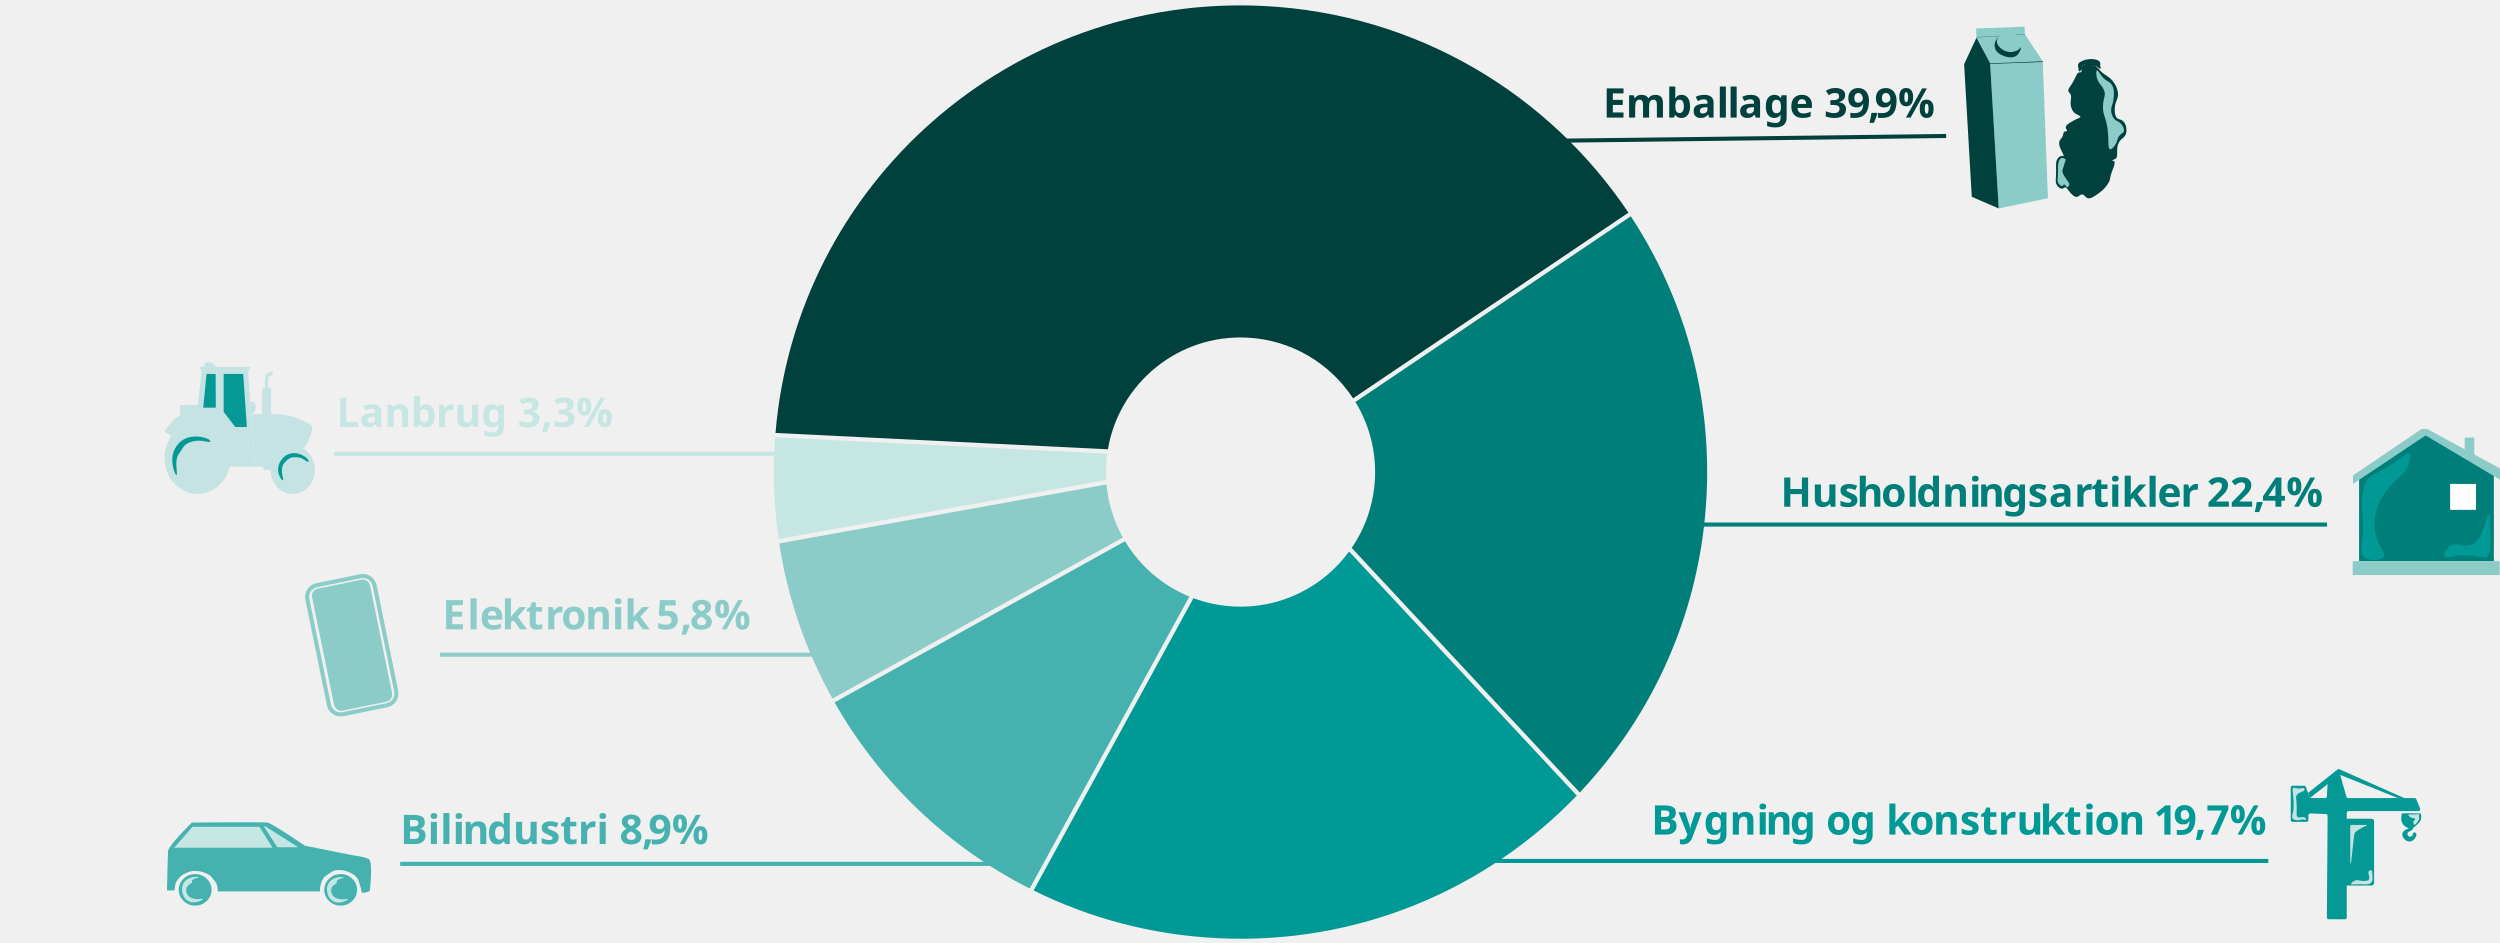
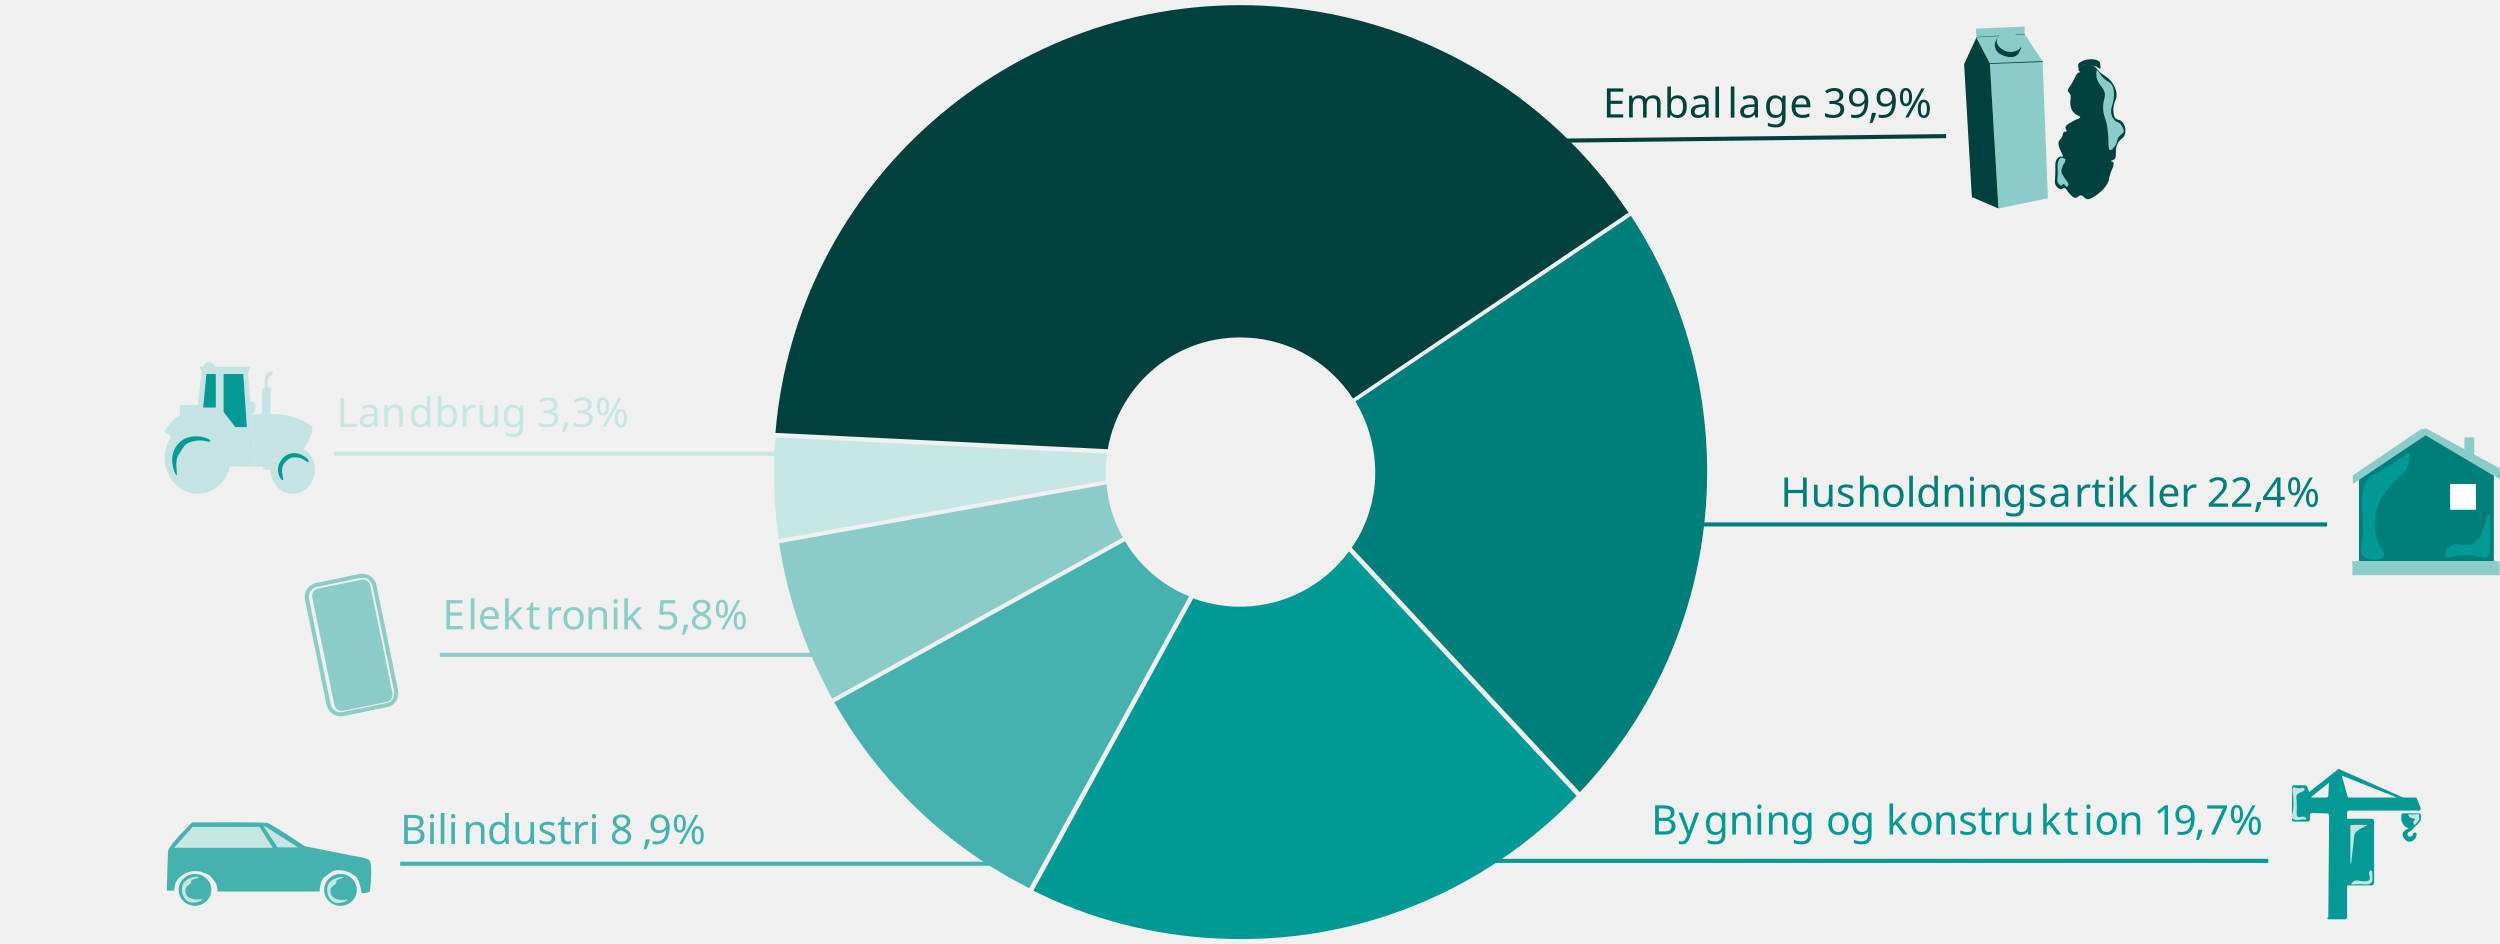
- <svg xmlns="http://www.w3.org/2000/svg" id="Layer_1" width="215.75mm" height="81.37mm" viewBox="0 0 611.57 230.65">
-   <defs>
-     <style>.cls-1{letter-spacing:-.04em;}.cls-2{letter-spacing:-.05em;}.cls-3{letter-spacing:-.02em;}.cls-4{letter-spacing:0em;}.cls-5{letter-spacing:-.02em;}.cls-6{letter-spacing:-.02em;}.cls-7{letter-spacing:0em;}.cls-8{letter-spacing:-.02em;}.cls-9{letter-spacing:-.01em;}.cls-10{letter-spacing:0em;}.cls-11,.cls-12,.cls-13,.cls-14,.cls-15,.cls-16{font-family:Campton-BoldDEMO, Campton;font-size:10px;font-weight:700;}.cls-11,.cls-17{fill:#46b2b0;}.cls-12,.cls-18{fill:#c6e6e4;}.cls-13,.cls-19{fill:#8bccc9;}.cls-14,.cls-20{fill:#009995;}.cls-15,.cls-21{fill:#007f7a;}.cls-16,.cls-22{fill:#00403d;}.cls-23{letter-spacing:0em;}.cls-24{letter-spacing:-.03em;}.cls-25{letter-spacing:0em;}.cls-26{letter-spacing:0em;}.cls-27{letter-spacing:0em;}.cls-28{letter-spacing:-.01em;}.cls-29{letter-spacing:-.04em;}.cls-30{letter-spacing:0em;}.cls-31{stroke:#007f7b;}.cls-31,.cls-32,.cls-33,.cls-34,.cls-35,.cls-36{fill:none;stroke-miterlimit:10;}.cls-32{stroke:#009995;}.cls-33{stroke:#02403d;}.cls-34{stroke:#8bccc9;}.cls-35{stroke:#44b2b0;}.cls-36{stroke:#c6e6e4;}.cls-37{letter-spacing:0em;}.cls-38{letter-spacing:0em;}.cls-39{letter-spacing:-.08em;}.cls-40{letter-spacing:-.08em;}.cls-41{letter-spacing:-.07em;}.cls-17,.cls-42,.cls-43,.cls-18,.cls-19,.cls-20,.cls-44,.cls-22,.cls-21{stroke-width:0px;}.cls-42{fill:#049995;}.cls-43{fill:#c6e3e3;}.cls-44{fill:#fff;}.cls-45{letter-spacing:0em;}.cls-46{letter-spacing:-.11em;}.cls-47{letter-spacing:-.11em;}</style>
-   </defs>
-   <line class="cls-32" x1="361.87" y1="210.61" x2="554.89" y2="210.61" />
-   <path class="cls-22" d="m189.71,105.91l81.31,4c2.76-16.2,17.24-28.15,34.06-27.32,10.93.54,20.34,6.35,25.92,14.85l67.36-45.42c-19.41-28.97-51.79-48.72-89.29-50.56-61.65-3.03-114.27,43.42-119.36,104.46Z" />
-   <path class="cls-17" d="m275.21,132.4l-71.06,39.42c11.04,19.42,27.64,35.35,47.74,45.54l39.06-71.42c-6.62-2.72-12.12-7.51-15.74-13.54Z" />
-   <path class="cls-18" d="m270.57,113.86c.05-.98.15-1.94.28-2.89l-81.23-4c-.07.96-.13,1.93-.18,2.89-.37,7.49,0,14.85,1.03,22.01l80.12-14.44c-.07-1.18-.08-2.37-.02-3.58Z" />
-   <path class="cls-19" d="m270.68,118.5l-80.06,14.43c2.08,13.56,6.57,26.36,13.02,37.96l71.05-39.41c-2.18-3.92-3.59-8.31-4.01-12.98Z" />
-   <path class="cls-20" d="m301.84,148.36c-3.47-.17-6.79-.88-9.89-2.03l-39.1,71.5c13.63,6.75,28.84,10.88,45,11.67,34.29,1.69,65.79-11.94,87.87-34.87l-55.69-59.71c-6.32,8.62-16.71,14.01-28.19,13.45Z" />
-   <path class="cls-21" d="m336.35,117.09c-.31,6.3-2.37,12.09-5.69,16.94l55.79,59.83c18.05-19.09,29.64-44.48,31.03-72.78,1.23-25.09-5.73-48.68-18.54-68.18l-67.37,45.43c3.33,5.44,5.11,11.91,4.78,18.76Z" />
-   <path class="cls-22" d="m508.73,17.68c-.76.08-.95,1.44-2.08,3.12-.42.63-.77,1.01-.66,1.49.07.3.25.34.45.66.44.72.05,1.41.09,2.39.02.38.1,1.26.66,1.96.71.89,1.72.86,1.73,1.26,0,.3-.65.34-1.67.94-.74.43-1.96,1.04-1.91,1.71.03.36.41.6.29.8-.1.17-.41.04-.66.24-.22.18-.23.47-.27.69-.13.76-.62.97-.85,1.48-.62,1.38,1.29,3.46.91,3.76-.11.08-.26-.08-.59,0-.42.09-.69.44-.79.59-.64.87-.33,1.82-.41,3.84-.07,1.65-.18,2,.14,2.55.25.43.78,1.04,1.34.99.38-.03.44-.33.76-.32.48.01.6.67,1.42,1.49.47.47.85.85,1.34.85.64,0,.78-.63,1.37-.6.62.02.74.73,1.41.92.27.08.74.11,1.98-.74,1.01-.69,2.13-1.45,3.02-2.96.71-1.21.13-.97,1.17-3.55.17-.43.61-1.49.24-1.81-.16-.14-.45-.11-.46-.19-.01-.12.48-.18.78-.37.82-.51.13-1.97.65-3.53.54-1.61,1.72-1.41,2.01-2.91.19-1.02-.12-2.36-.96-2.95-.51-.36-.84-.18-1.28-.59-.22-.21-.62-.71-.57-2.21.06-2,.8-2.23.8-3.57,0-1.64-1.07-3.22-2.07-4.06-.79-.66-1.57-.9-2.59-2.1-.32-.37-.37-.5-.64-.67-1.33-.89-3.6-.09-3.69.61-.03.23.17.47.03.66-.11.16-.34.16-.44.17Z" />
-   <path class="cls-22" d="m513.69,16.06c.19-.15.14-.61-.04-.92-.12-.2-.36-.43-1.09-.6,0,0-2.01-.47-3.82.71-.06.04-.19.13-.29.3-.27.48-.04,1.21.2,1.24.12.01.19-.16.35-.36.49-.6,1.26-.75,1.67-.82.85-.16,1.58.05,1.86.14.65.2.96.46,1.16.31Z" />
-   <path class="cls-22" d="m513.79,16.82c.14-.08.13-.49-.05-.77-.13-.2-.34-.33-1.24-.52-.8-.16-1.19-.24-1.49-.21-.34.04-.81.29-1.77.8-.51.27-.72.4-.78.65-.08.33.13.73.31.73.14,0,.2-.26.36-.5.37-.56,1.04-.71,1.63-.84.47-.11,1.43-.32,2.24.15.43.25.64.6.79.51Z" />
-   <path class="cls-19" d="m513,17.22c.26-.08.56.86,1.58,1.87.97.96,1.35.76,1.89,1.46.79,1.03.68,2.39.6,3.36-.16,1.87-.85,2.27-.56,3.66.08.37.24,1.08.82,1.65.48.47.76.36,1.3.84.52.47,1.13,1.35.91,2.07-.15.49-.52.38-1.05,1.03-.66.79-.39,1.31-1.04,2.26-.16.23-.82,1.21-1.28,1.09-.61-.16-.2-2.11-.63-5.13-.43-3.03-1.12-3.08-1.09-5.29.03-2.28.77-2.61.29-3.93-.5-1.35-1.55-1.74-1.86-3.47-.11-.65-.11-1.42.11-1.49Z" />
-   <path class="cls-19" d="m505.34,39.03c-.07-.07-.58-.52-1.06-.36-.27.09-.41.33-.51.53-.45.9-.28,1.71-.33,3.15-.05,1.48-.28,1.97.13,2.52.23.31.64.72.93.63.21-.07.22-.35.41-.38.31-.04.5.67.84.65.2-.01.39-.29.44-.54.09-.44-.26-.75-.76-1.5-.59-.87-.88-1.31-.91-1.82-.01-.22.15-.72.46-1.71.07-.21.3-.94.37-1.16Z" />
-   <polygon class="cls-19" points="486.84 15.46 483.5 9.22 483.41 6.97 495.27 6.52 495.34 8.38 499.71 14.97 500.98 48.49 488.94 50.99 486.84 15.46" />
-   <polygon class="cls-22" points="480.48 15.71 483.5 9.22 486.84 15.46 488.94 50.99 482.35 48.15 480.48 15.71" />
-   <rect class="cls-22" x="486.84" y="15.22" width="12.88" height=".16" transform="translate(-.23 18.71) rotate(-2.17)" />
-   <rect class="cls-22" x="483.49" y="8.77" width="11.87" height=".06" transform="translate(.33 28.76) rotate(-3.37)" />
-   <path class="cls-22" d="m489.45,8.81c.28.15-.36,1.03.02,2.01.38.99,1.65,1.72,2.75,1.61,1.15-.12,1.88-1.17,2.13-.95.15.13-.04.58-.17.9-.07.16-.32.79-.83,1.19-1.25,1-3.26.09-3.5-.02-.49-.22-1.36-.62-1.74-1.56-.26-.65-.16-1.24-.12-1.42.23-1.08,1.2-1.91,1.48-1.76Z" />
-   <path class="cls-19" d="m494.51,11.19c-.33,1.1-1.81,1.6-2.9,1.53-1.62-.1-3.33-1.53-3.11-2.89.2-1.26,2-2.13,3.48-1.84,1.54.3,2.92,1.9,2.54,3.2Z" />
-   <line class="cls-33" x1="476.08" y1="33.26" x2="382.8" y2="34.4" />
-   <text class="cls-16" transform="translate(392.14 28.76)">
-     <tspan x="0" y="0">Embal</tspan>
-     <tspan class="cls-4" x="30.43" y="0">l</tspan>
-     <tspan class="cls-23" x="33.13" y="0">a</tspan>
-     <tspan class="cls-25" x="39.37" y="0">g</tspan>
-     <tspan x="45.62" y="0">e 3</tspan>
-     <tspan class="cls-47" x="59.7" y="0">9</tspan>
-     <tspan class="cls-40" x="64.88" y="0">,</tspan>
-     <tspan x="66.45" y="0">9%</tspan>
-   </text>
-   <text class="cls-15" transform="translate(435.56 123.96)">
-     <tspan x="0" y="0">Hus</tspan>
-     <tspan class="cls-37" x="18.61" y="0">h</tspan>
-     <tspan class="cls-25" x="24.62" y="0">ol</tspan>
-     <tspan x="33.22" y="0">dni</tspan>
-     <tspan class="cls-28" x="48.31" y="0">n</tspan>
-     <tspan class="cls-27" x="54.26" y="0">g</tspan>
-     <tspan class="cls-30" x="60.48" y="0">s</tspan>
-     <tspan x="65.62" y="0">a</tspan>
-     <tspan class="cls-38" x="71.86" y="0">r</tspan>
-     <tspan x="76.03" y="0">tik</tspan>
-     <tspan class="cls-4" x="89.5" y="0">l</tspan>
-     <tspan class="cls-10" x="92.2" y="0">e</tspan>
-     <tspan class="cls-6" x="97.84" y="0">r</tspan>
-     <tspan x="101.73" y="0"> </tspan>
-     <tspan class="cls-4" x="104.3" y="0">2</tspan>
-     <tspan x="109.99" y="0">2</tspan>
-     <tspan class="cls-5" x="115.71" y="0">,</tspan>
-     <tspan class="cls-41" x="117.85" y="0">4</tspan>
-     <tspan x="123.71" y="0">%</tspan>
-   </text>
-   <text class="cls-14" transform="translate(403.94 204.16)">
-     <tspan class="cls-24" x="0" y="0">B</tspan>
-     <tspan class="cls-3" x="6.67" y="0">y</tspan>
-     <tspan x="12.85" y="0">gni</tspan>
-     <tspan class="cls-28" x="27.98" y="0">n</tspan>
-     <tspan x="33.93" y="0">g </tspan>
-     <tspan class="cls-10" x="42.78" y="0">o</tspan>
-     <tspan x="48.62" y="0">g </tspan>
-     <tspan class="cls-1" x="57.47" y="0">k</tspan>
-     <tspan class="cls-10" x="63.09" y="0">o</tspan>
-     <tspan class="cls-7" x="68.93" y="0">nstru</tspan>
-     <tspan class="cls-26" x="95.06" y="0">k</tspan>
-     <tspan x="100.97" y="0">t</tspan>
-     <tspan class="cls-25" x="105.67" y="0">i</tspan>
-     <tspan class="cls-10" x="108.43" y="0">o</tspan>
-     <tspan x="114.27" y="0">n </tspan>
-     <tspan class="cls-2" x="122.9" y="0">1</tspan>
-     <tspan class="cls-46" x="127.75" y="0">9</tspan>
-     <tspan x="132.93" y="0">,7%</tspan>
-   </text>
-   <path class="cls-17" d="m46.96,201.2s-5.78,5.61-5.86,7.05c-.08,1.44-.25,9.57-.25,9.57h1.84s-.07.07.16-1.25c.23-1.32,1.42-2.34,2.11-2.73s1.84-.82,2.37-.79c.53.03,1.55.03,2.01.2.46.16,1.94.63,2.34,1.22s1.15,1.15,1.42,2.14c.26.99.16,1.45.16,1.45h24.98s.03-2.83,1.38-3.72c1.35-.89,1.71-1.55,3.49-1.51,1.78.03,4.25,1.15,4.67,2.76.43,1.61.59,1.68.63,2.47.03.79,2.05-.08,2.05-.08,0,0,.86-7.24-.27-7.84-1.13-.6-3.65-.87-3.65-.87l-11.96-2.39s-8.06-5.5-9.16-5.66-18.46,0-18.46,0Z" />
-   <ellipse class="cls-17" cx="47.74" cy="217.68" rx="4.02" ry="3.86" />
-   <ellipse class="cls-17" cx="83.34" cy="217.68" rx="4.02" ry="3.86" />
-   <path class="cls-18" d="m48.62,214.62c-.01-.1-.68-.2-1.43-.04-.43.09-1.62.35-2.27,1.46-.61,1.04-.34,2.11-.27,2.39.08.32.36,1.42,1.43,2,1.04.57,2.1.22,2.54.08.42-.14,1.08-.44,1.04-.62-.04-.17-1.09.27-2.35-.08-.4-.11-.92-.25-1.3-.73-.46-.58-.62-1.55-.23-2.17.39-.61,1.27-.78,1.22-1.22-.01-.11-.07-.12-.06-.21.02-.5,1.7-.72,1.68-.88Z" />
-   <path class="cls-18" d="m84.07,214.67c-.01-.1-.68-.2-1.43-.04-.43.09-1.62.35-2.27,1.46-.61,1.04-.34,2.11-.27,2.39.08.32.36,1.42,1.43,2,1.04.57,2.1.22,2.54.08.42-.14,1.08-.44,1.04-.62-.04-.17-1.09.27-2.35-.08-.4-.11-.92-.25-1.3-.73-.46-.58-.62-1.55-.23-2.17.39-.61,1.27-.78,1.22-1.22-.01-.11-.07-.12-.06-.21.02-.5,1.7-.72,1.68-.88Z" />
-   <polygon class="cls-18" points="42.61 207.38 47.1 202.25 63.47 202.25 66.66 207.38 42.61 207.38" />
-   <polygon class="cls-18" points="64.6 202.25 67.85 207.27 72.94 207.27 64.93 202.16 64.6 202.18 64.6 202.25" />
-   <path class="cls-34" d="m94.64,172.52l-10.72,2.19c-1.58.32-3.13-.7-3.45-2.28l-5.28-25.83c-.32-1.58.7-3.13,2.28-3.45l10.72-2.19c1.58-.32,3.13.7,3.45,2.28l5.28,25.83c.32,1.58-.7,3.13-2.28,3.45h0Z" />
-   <path class="cls-19" d="m77.7,144.01l10.75-2.2c.95-.19,1.88.47,2.09,1.48l5.35,26.17c.21,1.01-.39,1.99-1.34,2.18l-10.75,2.2c-.95.19-1.88-.47-2.09-1.48l-5.35-26.17c-.21-1.01.39-1.99,1.34-2.18Z" />
-   <text class="cls-12" transform="translate(82.32 104.45)">
-     <tspan x="0" y="0">Lan</tspan>
-     <tspan class="cls-10" x="18.15" y="0">b</tspan>
-     <tspan x="24.3" y="0">rug 3,3%</tspan>
-   </text>
-   <text class="cls-13" transform="translate(108.23 153.95)">
-     <tspan x="0" y="0">E</tspan>
-     <tspan class="cls-4" x="6.1" y="0">le</tspan>
-     <tspan class="cls-26" x="14.5" y="0">k</tspan>
-     <tspan class="cls-23" x="20.41" y="0">t</tspan>
-     <tspan class="cls-9" x="25.11" y="0">r</tspan>
-     <tspan class="cls-10" x="29.06" y="0">o</tspan>
-     <tspan class="cls-7" x="34.9" y="0">nik </tspan>
-     <tspan class="cls-8" x="52.3" y="0">5</tspan>
-     <tspan x="58.21" y="0">,</tspan>
-     <tspan class="cls-29" x="60.55" y="0">8</tspan>
-     <tspan x="66.41" y="0">%</tspan>
-   </text>
-   <text class="cls-11" transform="translate(97.9 206.48)">
-     <tspan x="0" y="0">Bili</tspan>
-     <tspan class="cls-45" x="15.25" y="0">n</tspan>
-     <tspan x="21.26" y="0">dustri 8</tspan>
-     <tspan class="cls-39" x="59.16" y="0">,</tspan>
-     <tspan x="60.73" y="0">9%</tspan>
-   </text>
-   <polygon class="cls-21" points="593.34 105.48 577.1 115.88 577.1 137.27 610.07 137.27 610.07 114.89 593.34 105.48" />
-   <polygon class="cls-19" points="575.6 116.31 592.4 104.92 593.74 104.92 611.57 114.6 611.57 117.34 593.37 106.52 575.6 118.38 575.6 116.31" />
-   <rect class="cls-19" x="575.53" y="137.27" width="35.95" height="3.4" />
-   <polygon class="cls-19" points="602.93 109.91 602.93 107.04 605.28 107.04 605.28 111.65 602.93 109.91" />
-   <path class="cls-20" d="m578.08,136.02c-1.01-1.09-.13-2.3,0-6.31.14-4.41-.83-5.68,0-9.39.31-1.39.5-2.2,1.16-3.07,1.12-1.48,2.04-1.1,5.32-3.32.99-.67,2.04-1.27,2.99-1.99.89-.68,1.42-1.17,1.74-1,.54.28.1,2.07.08,2.16-.7,2.85-2.93,3.49-5.4,6.73-.77,1.01-1.69,2.22-2.33,4.07-.25.73-1.41,4.13-.17,7.89.85,2.56,2.17,3.37,1.7,4.26-.63,1.18-3.79,1.39-5.1-.03Z" />
-   <path class="cls-20" d="m608.88,125.76c.12.02.36.21.27,6.71-.03,2.47-.08,3.16-.63,3.63-1,.84-2.23-.24-5.35-.27-3.03-.03-4.64.97-5.08.27-.35-.55.26-1.79,1.18-2.45,1.66-1.19,3.28.26,5.17-.36,3.4-1.13,3.66-7.65,4.44-7.53Z" />
-   <rect class="cls-44" x="599.37" y="118.38" width="6.34" height="6.34" />
-   <ellipse class="cls-43" cx="48.35" cy="112.03" rx="8.11" ry="8.81" />
-   <path class="cls-43" d="m75.92,118.53c-1.83,2.59-5.24,3.08-7.63,1.09-1.39-1.16-2.12-2.92-2.13-4.69,0-1.26.37-2.53,1.13-3.6,1.83-2.59,5.24-3.08,7.63-1.09,2.38,1.99,2.83,5.7,1,8.29h0Z" />
-   <path class="cls-43" d="m41.92,106.68l-1.67-1.08s2.68-4.85,6.65-4.85,6.57.18,8.27,2.47c1.7,2.29,2.51,3.67,2.84,5.8.32,2.13.41,5.13.41,5.13h-2.18" />
-   <path class="cls-43" d="m64.41,114.93s.16-4.31,1.38-5.37,2.43-1.85,3.97-2.11,3.16,0,3.16,0l-.57,1.57-6.18,5.91" />
-   <path class="cls-43" d="m74.25,109.76s3.37-4.86,1.59-5.92c-1.78-1.06-4.13-2.2-7.18-2.47-3.04-.27-7.2,0-7.2,0l.51,6.69.41,6.08h2.03" />
-   <path class="cls-43" d="m61.21,98.06s1.23.23,1.33,1.11c.21,1.78-1.07,2.2-1.07,2.2" />
-   <path class="cls-43" d="m64.11,101.25v-6.07l.72-.36s-.17-2.74.33-3.21c.85-.8,1.57-.78,1.57-.78v.86s-.44.07-.56.14c-.09.05-.5.16-.55,1-.08,1.28-.07,1.89-.07,1.89l.75.21.03,6.32" />
-   <polyline class="cls-43" points="58.41 114.15 62.38 114.15 61.97 108.07 57.81 108.07 61.97 108.07 60.68 91.15 61.24 89.74 48.76 89.74 49.33 90.97 48.35 99.08 44.04 99.08 44.04 101.59" />
-   <path class="cls-43" d="m49.71,90.03s.21-1.33,1.02-1.44c1.64-.23,2.02,1.17,2.02,1.17" />
-   <polygon class="cls-42" points="50.53 91.47 49.71 99.72 52.79 99.72 52.75 91.47 50.53 91.47" />
-   <polygon class="cls-42" points="54.71 91.47 59.49 91.47 60.39 104.45 57.55 104.45 54.71 100.75 54.71 91.47" />
-   <path class="cls-42" d="m75.48,112.86c-.09.38-.75-.23-1.28-.53-1.03-.58-1.78-.5-2.59-.47-1.1.05-2.23,1.6-2.32,1.77-.84,1.6.26,3.74-.08,3.84-.31.09-1.16-1.16-1.19-2.58-.03-1.99,1.58-3.23,1.7-3.32,1.46-1.08,3.03-.65,3.39-.55,1.25.34,2.5,1.33,2.38,1.84h0Z" />
-   <path class="cls-42" d="m43.19,116.26c-.13.29-1.68-2.79-.77-5.59.1-.31.73-2.16,2.46-3.15,2.88-1.65,7.14-.1,6.51.53-.34.34-1.71-.56-3.94-.12-2.59.51-2.64,1.68-3.61,2.97-1.32,1.75-.31,4.61-.66,5.35Z" />
-   <path class="cls-42" d="m569.66,224.88h3.96c.25,0,.46-.21.46-.46v-25.55c0-.25.21-.46.46-.46h17.07c.33,0,.55-.33.42-.63l-.94-2.28c-.07-.17-.24-.28-.42-.28h-16.24c-.21,0-.39-.13-.44-.33l-1.73-6.11c-.09-.32-.48-.44-.74-.22l-1.91,1.63c-.1.08-.15.2-.16.32l-.22,4.28c-.01.24-.21.43-.46.43h-3.38c-.19,0-.36-.12-.43-.3l-.9-2.41c-.07-.18-.24-.3-.43-.3h-2.79c-.25,0-.46.21-.46.46v7.92c0,.25.21.46.46.46h3.4c.25,0,.46-.21.46-.47v-1.13c0-.26.22-.47.48-.46l3.78.15c.25.01.44.21.44.46l-.18,24.81c0,.25.2.46.46.46h0Z" />
-   <path class="cls-42" d="m573.47,200.29h6.7c.33,0,.6.27.6.6v15.13c0,.33-.27.6-.6.6h-6.7" />
-   <polyline class="cls-42" points="564.6 193.97 572.05 188.08 588.12 195.22 586.58 195.22 572.34 189.5 565.07 195.22" />
-   <path class="cls-42" d="m589.2,204.57c.34.23.8.03.96-.21.14-.22,0-.41.15-.57.16-.17.53-.18.7-.02.27.26.02.96-.3,1.38-.1.13-.49.65-1.19.7-.8.06-1.31-.57-1.4-.68-.12-.14-.59-.7-.42-1.32.13-.49.61-.77.74-.85.4-.23.71-.21.72-.34.02-.16-.46-.21-.93-.6-.54-.44-.72-1.05-.76-1.25-.13-.54-.04-1,.02-1.34.02-.12-.03-.48.13-.49,1.91-.11,2.84.02,4.42.02.27,0,.35,1.06.15,1.59-.17.45-.51.77-.93,1.17-.54.51-.8.55-1.02,1-.16.33-.17.25-.38.4-.33.24-.64.27-.83.49-.17.2-.14.69.19.91h0Z" />
-   <path class="cls-43" d="m578.97,201.97c.09-.03.07-.17-.03-.17h-2.02c-.42,0-.85-.01-1.27-.01-.38,0-.72-.09-.72.39l.02,8.96c0,.11.17.12.18,0l.71-6.44c.04-.34.08-.69.26-.98.13-.21.33-.37.54-.51.72-.52,1.51-.94,2.34-1.25Z" />
-   <path class="cls-43" d="m563.77,193.19c0-.12-.07-.26-.17-.35-.2-.15-.5-.05-.69,0-.97.25-1.52-.35-1.9-.06-.27.21-.16.67-.09,1.44.15,1.54.33,3.47-.09,4.95-.06.22-.22.71.03,1.07.13.19.36.3.75.37.97.19,1.35-.33,2.16-.09.12.03.31.1.37.03.07-.09-.06-.35-.2-.49-.49-.49-1.35.15-1.87-.2-.39-.27-.21-.84-.23-2.5-.03-2.05-.34-2.42.06-2.93.59-.77,1.86-.73,1.87-1.24h0Z" />
-   <path class="cls-43" d="m580.16,212.96c.19.11.14.33.21,1.39.04.64.08.89-.07,1.21-.01.02-.12.24-.32.43-.53.49-1.3.35-2.5.32-1.63-.03-2.25.19-2.32-.04-.08-.24.51-.78,1.18-.93.6-.13.81.16,1.75.16.66,0,1.12,0,1.36-.3.47-.58-.4-1.68.07-2.14.17-.17.47-.21.64-.11h0Z" />
-   <path class="cls-43" d="m589.1,199.24c.39,0,.71,0,.93,0,.6,0,.91,0,.97,0,.43-.04.66-.12.76,0,.05.07.02.13,0,.35-.04.49.08.6,0,.89-.03.13-.12.25-.3.49-.38.52-.62.83-.82.79-.17-.04-.3-.36-.27-.62.04-.45.5-.6.43-.82-.08-.25-.74-.07-1.28-.49-.24-.19-.37-.42-.43-.6h0Z" />
-   <line class="cls-36" x1="81.72" y1="111" x2="225.82" y2="111" />
-   <line class="cls-34" x1="212.52" y1="160.15" x2="107.63" y2="160.15" />
-   <line class="cls-31" x1="412.63" y1="128.32" x2="569.27" y2="128.32" />
-   <line class="cls-35" x1="250.68" y1="211.33" x2="97.9" y2="211.33" />
+ <svg xmlns="http://www.w3.org/2000/svg" version="1.1" id="Layer_1" x="0px" y="0px" viewBox="0 0 611.6 230.7" style="enable-background:new 0 0 611.6 230.7;" xml:space="preserve">
+   <style type="text/css">
+ 	.st0{fill:none;stroke:#009995;stroke-width:1;stroke-miterlimit:10;}
+ 	.st1{fill:#00403D;}
+ 	.st2{fill:#46B2B0;}
+ 	.st3{fill:#C6E6E4;}
+ 	.st4{fill:#8BCCC9;}
+ 	.st5{fill:#009995;}
+ 	.st6{fill:#007F7A;}
+ 	.st7{fill:none;stroke:#02403D;stroke-width:1;stroke-miterlimit:10;}
+ 	.st8{font-family:'Campton-BoldDEMO';}
+ 	.st9{font-size:10px;}
+ 	.st10{letter-spacing:-1;}
+ 	.st11{fill:none;stroke:#8BCCC9;stroke-width:1;stroke-miterlimit:10;}
+ 	.st12{fill:#FFFFFF;}
+ 	.st13{fill:#C6E3E3;}
+ 	.st14{fill:#049995;}
+ 	.st15{fill:none;stroke:#C6E6E4;stroke-width:1;stroke-miterlimit:10;}
+ 	.st16{fill:none;stroke:#007F7B;stroke-width:1;stroke-miterlimit:10;}
+ 	.st17{fill:none;stroke:#44B2B0;stroke-width:1;stroke-miterlimit:10;}
+ </style>
+   <line class="st0" x1="361.9" y1="210.6" x2="554.9" y2="210.6" />
+   <path class="st1" d="M189.7,105.9l81.3,4c2.8-16.2,17.2-28.2,34.1-27.3c10.9,0.5,20.3,6.4,25.9,14.9L398.4,52  c-19.4-29-51.8-48.7-89.3-50.6C247.4-1.6,194.8,44.9,189.7,105.9L189.7,105.9z" />
+   <path class="st2" d="M275.2,132.4l-71.1,39.4c11,19.4,27.6,35.4,47.7,45.5l39.1-71.4C284.3,143.2,278.8,138.4,275.2,132.4  L275.2,132.4z" />
+   <path class="st3" d="M270.6,113.9c0-1,0.1-1.9,0.3-2.9l-81.2-4c-0.1,1-0.1,1.9-0.2,2.9c-0.4,7.5,0,14.9,1,22l80.1-14.4  C270.5,116.3,270.5,115.1,270.6,113.9L270.6,113.9z" />
+   <path class="st4" d="M270.7,118.5l-80.1,14.4c2.1,13.6,6.6,26.4,13,38l71.1-39.4C272.5,127.6,271.1,123.2,270.7,118.5L270.7,118.5z" />
+   <path class="st5" d="M301.8,148.4c-3.5-0.2-6.8-0.9-9.9-2l-39.1,71.5c13.6,6.8,28.8,10.9,45,11.7c34.3,1.7,65.8-11.9,87.9-34.9  L330,134.9C323.7,143.5,313.3,148.9,301.8,148.4L301.8,148.4z" />
+   <path class="st6" d="M336.4,117.1c-0.3,6.3-2.4,12.1-5.7,16.9l55.8,59.8c18.1-19.1,29.6-44.5,31-72.8c1.2-25.1-5.7-48.7-18.5-68.2  l-67.4,45.4C334.9,103.8,336.7,110.2,336.4,117.1z" />
+   <path class="st1" d="M508.7,17.7c-0.8,0.1-1,1.4-2.1,3.1c-0.4,0.6-0.8,1-0.7,1.5c0.1,0.3,0.3,0.3,0.5,0.7c0.4,0.7,0,1.4,0.1,2.4  c0,0.4,0.1,1.3,0.7,2c0.7,0.9,1.7,0.9,1.7,1.3c0,0.3-0.6,0.3-1.7,0.9c-0.7,0.4-2,1-1.9,1.7c0,0.4,0.4,0.6,0.3,0.8  c-0.1,0.2-0.4,0-0.7,0.2c-0.2,0.2-0.2,0.5-0.3,0.7c-0.1,0.8-0.6,1-0.9,1.5c-0.6,1.4,1.3,3.5,0.9,3.8c-0.1,0.1-0.3-0.1-0.6,0  c-0.4,0.1-0.7,0.4-0.8,0.6c-0.6,0.9-0.3,1.8-0.4,3.8c-0.1,1.7-0.2,2,0.1,2.6c0.2,0.4,0.8,1,1.3,1c0.4,0,0.4-0.3,0.8-0.3  c0.5,0,0.6,0.7,1.4,1.5c0.5,0.5,0.9,0.9,1.3,0.9c0.6,0,0.8-0.6,1.4-0.6c0.6,0,0.7,0.7,1.4,0.9c0.3,0.1,0.7,0.1,2-0.7  c1-0.7,2.1-1.5,3-3c0.7-1.2,0.1-1,1.2-3.6c0.2-0.4,0.6-1.5,0.2-1.8c-0.2-0.1-0.5-0.1-0.5-0.2c0-0.1,0.5-0.2,0.8-0.4  c0.8-0.5,0.1-2,0.7-3.5c0.5-1.6,1.7-1.4,2-2.9c0.2-1-0.1-2.4-1-3c-0.5-0.4-0.8-0.2-1.3-0.6c-0.2-0.2-0.6-0.7-0.6-2.2  c0.1-2,0.8-2.2,0.8-3.6c0-1.6-1.1-3.2-2.1-4.1c-0.8-0.7-1.6-0.9-2.6-2.1c-0.3-0.4-0.4-0.5-0.6-0.7c-1.3-0.9-3.6-0.1-3.7,0.6  c0,0.2,0.2,0.5,0,0.7C509.1,17.7,508.8,17.7,508.7,17.7L508.7,17.7z" />
+   <path class="st1" d="M513.7,16.1c0.2-0.2,0.1-0.6,0-0.9c-0.1-0.2-0.4-0.4-1.1-0.6c0,0-2-0.5-3.8,0.7c-0.1,0-0.2,0.1-0.3,0.3  c-0.3,0.5,0,1.2,0.2,1.2c0.1,0,0.2-0.2,0.4-0.4c0.5-0.6,1.3-0.8,1.7-0.8c0.9-0.2,1.6,0.1,1.9,0.1C513.2,16,513.5,16.2,513.7,16.1z" />
+   <path class="st1" d="M513.8,16.8c0.1-0.1,0.1-0.5,0-0.8c-0.1-0.2-0.3-0.3-1.2-0.5c-0.8-0.2-1.2-0.2-1.5-0.2c-0.3,0-0.8,0.3-1.8,0.8  c-0.5,0.3-0.7,0.4-0.8,0.7c-0.1,0.3,0.1,0.7,0.3,0.7c0.1,0,0.2-0.3,0.4-0.5c0.4-0.6,1-0.7,1.6-0.8c0.5-0.1,1.4-0.3,2.2,0.2  C513.4,16.6,513.6,16.9,513.8,16.8z" />
+   <path class="st4" d="M513,17.2c0.3-0.1,0.6,0.9,1.6,1.9c1,1,1.4,0.8,1.9,1.5c0.8,1,0.7,2.4,0.6,3.4c-0.2,1.9-0.8,2.3-0.6,3.7  c0.1,0.4,0.2,1.1,0.8,1.7c0.5,0.5,0.8,0.4,1.3,0.8c0.5,0.5,1.1,1.4,0.9,2.1c-0.2,0.5-0.5,0.4-1,1c-0.7,0.8-0.4,1.3-1,2.3  c-0.2,0.2-0.8,1.2-1.3,1.1c-0.6-0.2-0.2-2.1-0.6-5.1c-0.4-3-1.1-3.1-1.1-5.3c0-2.3,0.8-2.6,0.3-3.9c-0.5-1.4-1.5-1.7-1.9-3.5  C512.8,18,512.8,17.3,513,17.2L513,17.2z" />
+   <path class="st4" d="M505.3,39c-0.1-0.1-0.6-0.5-1.1-0.4c-0.3,0.1-0.4,0.3-0.5,0.5c-0.5,0.9-0.3,1.7-0.3,3.2c0,1.5-0.3,2,0.1,2.5  c0.2,0.3,0.6,0.7,0.9,0.6c0.2-0.1,0.2-0.4,0.4-0.4c0.3,0,0.5,0.7,0.8,0.7c0.2,0,0.4-0.3,0.4-0.5c0.1-0.4-0.3-0.8-0.8-1.5  c-0.6-0.9-0.9-1.3-0.9-1.8c0-0.2,0.1-0.7,0.5-1.7C505.1,40,505.3,39.3,505.3,39L505.3,39z" />
+   <polygon class="st4" points="486.8,15.5 483.5,9.2 483.4,7 495.3,6.5 495.3,8.4 499.7,15 501,48.5 488.9,51 " />
+   <polygon class="st1" points="480.5,15.7 483.5,9.2 486.8,15.5 488.9,51 482.4,48.2 " />
+   <rect x="486.8" y="15.2" transform="matrix(0.9993 -3.786459e-02 3.786459e-02 0.9993 -0.2265 18.6888)" class="st1" width="12.9" height="0.2" />
+   <rect x="483.5" y="8.7" transform="matrix(0.9983 -5.878369e-02 5.878369e-02 0.9983 0.3304 28.7857)" class="st1" width="11.9" height="0.1" />
+   <path class="st1" d="M489.5,8.8c0.3,0.2-0.4,1,0,2c0.4,1,1.7,1.7,2.8,1.6c1.1-0.1,1.9-1.2,2.1-1c0.1,0.1,0,0.6-0.2,0.9  c-0.1,0.2-0.3,0.8-0.8,1.2c-1.2,1-3.3,0.1-3.5,0c-0.5-0.2-1.4-0.6-1.7-1.6c-0.3-0.7-0.2-1.2-0.1-1.4C488.2,9.5,489.2,8.7,489.5,8.8  L489.5,8.8z" />
+   <path class="st4" d="M494.5,11.2c-0.3,1.1-1.8,1.6-2.9,1.5c-1.6-0.1-3.3-1.5-3.1-2.9c0.2-1.3,2-2.1,3.5-1.8  C493.5,8.3,494.9,9.9,494.5,11.2L494.5,11.2z" />
+   <line class="st7" x1="476.1" y1="33.3" x2="382.8" y2="34.4" />
+   <text transform="matrix(1 0 0 1 392.1431 28.7619)" class="st1 st8 st9">Embal</text>
+   <text transform="matrix(1 0 0 1 422.5733 28.7619)" class="st1 st8 st9">l</text>
+   <text transform="matrix(1 0 0 1 425.2733 28.7619)" class="st1 st8 st9">a</text>
+   <text transform="matrix(1 0 0 1 431.5134 28.7619)" class="st1 st8 st9">g</text>
+   <text transform="matrix(1 0 0 1 437.7635 28.7619)" class="st1 st8 st9">e 3</text>
+   <text transform="matrix(1 0 0 1 451.8436 28.7619)" class="st1 st8 st9 st10">9</text>
+   <text transform="matrix(1 0 0 1 457.0236 28.7619)" class="st1 st8 st9">,</text>
+   <text transform="matrix(1 0 0 1 458.5936 28.7619)" class="st1 st8 st9">9%</text>
+   <text transform="matrix(1 0 0 1 435.5634 123.9626)" class="st6 st8 st9">Hus</text>
+   <text transform="matrix(1 0 0 1 454.1736 123.9626)" class="st6 st8 st9">h</text>
+   <text transform="matrix(1 0 0 1 460.1836 123.9626)" class="st6 st8 st9">ol</text>
+   <text transform="matrix(1 0 0 1 468.7837 123.9626)" class="st6 st8 st9">dni</text>
+   <text transform="matrix(1 0 0 1 483.8738 123.9626)" class="st6 st8 st9">n</text>
+   <text transform="matrix(1 0 0 1 489.8239 123.9626)" class="st6 st8 st9">g</text>
+   <text transform="matrix(1 0 0 1 496.0439 123.9626)" class="st6 st8 st9">s</text>
+   <text transform="matrix(1 0 0 1 501.1839 123.9626)" class="st6 st8 st9">a</text>
+   <text transform="matrix(1 0 0 1 507.424 123.9626)" class="st6 st8 st9">r</text>
+   <text transform="matrix(1 0 0 1 511.594 123.9626)" class="st6 st8 st9">tik</text>
+   <text transform="matrix(1 0 0 1 525.0641 123.9626)" class="st6 st8 st9">l</text>
+   <text transform="matrix(1 0 0 1 527.7642 123.9626)" class="st6 st8 st9">e</text>
+   <text transform="matrix(1 0 0 1 533.4042 123.9626)" class="st6 st8 st9">r</text>
+   <text transform="matrix(1 0 0 1 537.2943 123.9626)" class="st6 st8 st9"> </text>
+   <text transform="matrix(1 0 0 1 539.8643 123.9626)" class="st6 st8 st9">2</text>
+   <text transform="matrix(1 0 0 1 545.5543 123.9626)" class="st6 st8 st9">2</text>
+   <text transform="matrix(1 0 0 1 551.2744 123.9626)" class="st6 st8 st9">,</text>
+   <text transform="matrix(1 0 0 1 553.4144 123.9626)" class="st6 st8 st9">4</text>
+   <text transform="matrix(1 0 0 1 559.2744 123.9626)" class="st6 st8 st9">%</text>
+   <text transform="matrix(1 0 0 1 403.9432 204.1633)" class="st5 st8 st9">B</text>
+   <text transform="matrix(1 0 0 1 410.6132 204.1633)" class="st5 st8 st9">y</text>
+   <text transform="matrix(1 0 0 1 416.7933 204.1633)" class="st5 st8 st9">gni</text>
+   <text transform="matrix(1 0 0 1 431.9234 204.1633)" class="st5 st8 st9">n</text>
+   <text transform="matrix(1 0 0 1 437.8734 204.1633)" class="st5 st8 st9">g </text>
+   <text transform="matrix(1 0 0 1 446.7235 204.1633)" class="st5 st8 st9">o</text>
+   <text transform="matrix(1 0 0 1 452.5636 204.1633)" class="st5 st8 st9">g </text>
+   <text transform="matrix(1 0 0 1 461.4136 204.1633)" class="st5 st8 st9">k</text>
+   <text transform="matrix(1 0 0 1 467.0337 204.1633)" class="st5 st8 st9">o</text>
+   <text transform="matrix(1 0 0 1 472.8737 204.1633)" class="st5 st8 st9">nstru</text>
+   <text transform="matrix(1 0 0 1 499.0039 204.1633)" class="st5 st8 st9">k</text>
+   <text transform="matrix(1 0 0 1 504.914 204.1633)" class="st5 st8 st9">t</text>
+   <text transform="matrix(1 0 0 1 509.614 204.1633)" class="st5 st8 st9">i</text>
+   <text transform="matrix(1 0 0 1 512.3741 204.1633)" class="st5 st8 st9">o</text>
+   <text transform="matrix(1 0 0 1 518.2141 204.1633)" class="st5 st8 st9">n </text>
+   <text transform="matrix(1 0 0 1 526.8442 204.1633)" class="st5 st8 st9">1</text>
+   <text transform="matrix(1 0 0 1 531.6942 204.1633)" class="st5 st8 st9 st10">9</text>
+   <text transform="matrix(1 0 0 1 536.8743 204.1633)" class="st5 st8 st9">,7%</text>
+   <path class="st2" d="M47,201.2c0,0-5.8,5.6-5.9,7.1s-0.3,9.6-0.3,9.6h1.8c0,0-0.1,0.1,0.2-1.3c0.2-1.3,1.4-2.3,2.1-2.7  c0.7-0.4,1.8-0.8,2.4-0.8c0.5,0,1.6,0,2,0.2c0.5,0.2,1.9,0.6,2.3,1.2c0.4,0.6,1.2,1.2,1.4,2.1c0.3,1,0.2,1.5,0.2,1.5h25  c0,0,0-2.8,1.4-3.7c1.4-0.9,1.7-1.6,3.5-1.5c1.8,0,4.3,1.2,4.7,2.8c0.4,1.6,0.6,1.7,0.6,2.5c0,0.8,2.1-0.1,2.1-0.1s0.9-7.2-0.3-7.8  c-1.1-0.6-3.7-0.9-3.7-0.9l-12-2.4c0,0-8.1-5.5-9.2-5.7C64.3,201.1,47,201.2,47,201.2L47,201.2z" />
+   <ellipse class="st2" cx="47.7" cy="217.7" rx="4" ry="3.9" />
+   <ellipse class="st2" cx="83.3" cy="217.7" rx="4" ry="3.9" />
+   <path class="st3" d="M48.6,214.6c0-0.1-0.7-0.2-1.4,0c-0.4,0.1-1.6,0.4-2.3,1.5c-0.6,1-0.3,2.1-0.3,2.4c0.1,0.3,0.4,1.4,1.4,2  c1,0.6,2.1,0.2,2.5,0.1c0.4-0.1,1.1-0.4,1-0.6c0-0.2-1.1,0.3-2.4-0.1c-0.4-0.1-0.9-0.2-1.3-0.7c-0.5-0.6-0.6-1.6-0.2-2.2  c0.4-0.6,1.3-0.8,1.2-1.2c0-0.1-0.1-0.1-0.1-0.2C47,215,48.6,214.8,48.6,214.6L48.6,214.6z" />
+   <path class="st3" d="M84.1,214.7c0-0.1-0.7-0.2-1.4,0c-0.4,0.1-1.6,0.4-2.3,1.5c-0.6,1-0.3,2.1-0.3,2.4c0.1,0.3,0.4,1.4,1.4,2  c1,0.6,2.1,0.2,2.5,0.1c0.4-0.1,1.1-0.4,1-0.6c0-0.2-1.1,0.3-2.4-0.1c-0.4-0.1-0.9-0.2-1.3-0.7c-0.5-0.6-0.6-1.6-0.2-2.2  c0.4-0.6,1.3-0.8,1.2-1.2c0-0.1-0.1-0.1-0.1-0.2C82.4,215,84.1,214.8,84.1,214.7L84.1,214.7z" />
+   <polygon class="st3" points="42.6,207.4 47.1,202.3 63.5,202.3 66.7,207.4 " />
+   <polygon class="st3" points="64.6,202.3 67.9,207.3 72.9,207.3 64.9,202.2 64.6,202.2 " />
+   <path class="st11" d="M94.6,172.5l-10.7,2.2c-1.6,0.3-3.1-0.7-3.5-2.3l-5.3-25.8c-0.3-1.6,0.7-3.1,2.3-3.5l10.7-2.2  c1.6-0.3,3.1,0.7,3.5,2.3l5.3,25.8C97.2,170.7,96.2,172.2,94.6,172.5L94.6,172.5z" />
+   <path class="st4" d="M77.7,144l10.8-2.2c1-0.2,1.9,0.5,2.1,1.5l5.4,26.2c0.2,1-0.4,2-1.3,2.2l-10.8,2.2c-1,0.2-1.9-0.5-2.1-1.5  l-5.4-26.2C76.2,145.2,76.8,144.2,77.7,144z" />
+   <text transform="matrix(1 0 0 1 82.3206 104.4524)" class="st3 st8 st9">Lan</text>
+   <text transform="matrix(1 0 0 1 106.2308 104.4522)" class="st3 st8 st9">b</text>
+   <text transform="matrix(1 0 0 1 112.3809 104.4522)" class="st3 st8 st9">rug 3,3%</text>
+   <g>
+     <text transform="matrix(1 0 0 1 99.9909 104.452)" class="st3 st8 st9">d</text>
+   </g>
+   <text transform="matrix(1 0 0 1 108.2309 153.9529)" class="st4 st8 st9">E</text>
+   <text transform="matrix(1 0 0 1 114.3309 153.9529)" class="st4 st8 st9">le</text>
+   <text transform="matrix(1 0 0 1 122.731 153.9529)" class="st4 st8 st9">k</text>
+   <text transform="matrix(1 0 0 1 128.641 153.9529)" class="st4 st8 st9">t</text>
+   <text transform="matrix(1 0 0 1 133.341 153.9529)" class="st4 st8 st9">r</text>
+   <text transform="matrix(1 0 0 1 137.2911 153.9529)" class="st4 st8 st9">o</text>
+   <text transform="matrix(1 0 0 1 143.1311 153.9529)" class="st4 st8 st9">nik </text>
+   <text transform="matrix(1 0 0 1 160.5313 153.9529)" class="st4 st8 st9">5</text>
+   <text transform="matrix(1 0 0 1 166.4413 153.9529)" class="st4 st8 st9">,</text>
+   <text transform="matrix(1 0 0 1 168.7813 153.9529)" class="st4 st8 st9">8</text>
+   <text transform="matrix(1 0 0 1 174.6414 153.9529)" class="st4 st8 st9">%</text>
+   <text transform="matrix(1 0 0 1 97.9008 206.4833)" class="st2 st8 st9">Bili</text>
+   <text transform="matrix(1 0 0 1 113.1509 206.4833)" class="st2 st8 st9">n</text>
+   <text transform="matrix(1 0 0 1 119.1609 206.4833)" class="st2 st8 st9">dustri 8</text>
+   <text transform="matrix(1 0 0 1 157.0612 206.4833)" class="st2 st8 st9">,</text>
+   <text transform="matrix(1 0 0 1 158.6312 206.4833)" class="st2 st8 st9">9%</text>
+   <polygon class="st6" points="593.3,105.5 577.1,115.9 577.1,137.3 610.1,137.3 610.1,114.9 " />
+   <polygon class="st4" points="575.6,116.3 592.4,104.9 593.7,104.9 611.6,114.6 611.6,117.3 593.4,106.5 575.6,118.4 " />
+   <rect x="575.5" y="137.3" class="st4" width="36" height="3.4" />
+   <polygon class="st4" points="602.9,109.9 602.9,107 605.3,107 605.3,111.7 " />
+   <path class="st5" d="M578.1,136c-1-1.1-0.1-2.3,0-6.3c0.1-4.4-0.8-5.7,0-9.4c0.3-1.4,0.5-2.2,1.2-3.1c1.1-1.5,2-1.1,5.3-3.3  c1-0.7,2-1.3,3-2c0.9-0.7,1.4-1.2,1.7-1c0.5,0.3,0.1,2.1,0.1,2.2c-0.7,2.9-2.9,3.5-5.4,6.7c-0.8,1-1.7,2.2-2.3,4.1  c-0.2,0.7-1.4,4.1-0.2,7.9c0.8,2.6,2.2,3.4,1.7,4.3C582.5,137.2,579.4,137.4,578.1,136L578.1,136z" />
+   <path class="st5" d="M608.9,125.8c0.1,0,0.4,0.2,0.3,6.7c0,2.5-0.1,3.2-0.6,3.6c-1,0.8-2.2-0.2-5.3-0.3c-3,0-4.6,1-5.1,0.3  c-0.3-0.6,0.3-1.8,1.2-2.5c1.7-1.2,3.3,0.3,5.2-0.4C607.8,132.2,608.1,125.6,608.9,125.8z" />
+   <rect x="599.4" y="118.4" class="st12" width="6.3" height="6.3" />
+   <ellipse class="st13" cx="48.4" cy="112" rx="8.1" ry="8.8" />
+   <path class="st13" d="M75.9,118.5c-1.8,2.6-5.2,3.1-7.6,1.1c-1.4-1.2-2.1-2.9-2.1-4.7c0-1.3,0.4-2.5,1.1-3.6  c1.8-2.6,5.2-3.1,7.6-1.1C77.3,112.2,77.8,115.9,75.9,118.5L75.9,118.5z" />
+   <path class="st13" d="M41.9,106.7l-1.7-1.1c0,0,2.7-4.9,6.7-4.9s6.6,0.2,8.3,2.5c1.7,2.3,2.5,3.7,2.8,5.8c0.3,2.1,0.4,5.1,0.4,5.1  h-2.2" />
+   <path class="st13" d="M64.4,114.9c0,0,0.2-4.3,1.4-5.4s2.4-1.9,4-2.1s3.2,0,3.2,0l-0.6,1.6l-6.2,5.9" />
+   <path class="st13" d="M74.3,109.8c0,0,3.4-4.9,1.6-5.9c-1.8-1.1-4.1-2.2-7.2-2.5c-3-0.3-7.2,0-7.2,0l0.5,6.7l0.4,6.1h2" />
+   <path class="st13" d="M61.2,98.1c0,0,1.2,0.2,1.3,1.1c0.2,1.8-1.1,2.2-1.1,2.2" />
+   <path class="st13" d="M64.1,101.3v-6.1l0.7-0.4c0,0-0.2-2.7,0.3-3.2c0.9-0.8,1.6-0.8,1.6-0.8v0.9c0,0-0.4,0.1-0.6,0.1  c-0.1,0.1-0.5,0.2-0.6,1c-0.1,1.3-0.1,1.9-0.1,1.9l0.8,0.2l0,6.3" />
+   <polyline class="st13" points="58.4,114.2 62.4,114.2 62,108.1 57.8,108.1 62,108.1 60.7,91.2 61.2,89.7 48.8,89.7 49.3,91   48.4,99.1 44,99.1 44,101.6 " />
+   <path class="st13" d="M49.7,90c0,0,0.2-1.3,1-1.4c1.6-0.2,2,1.2,2,1.2" />
+   <polygon class="st14" points="50.5,91.5 49.7,99.7 52.8,99.7 52.8,91.5 " />
+   <polygon class="st14" points="54.7,91.5 59.5,91.5 60.4,104.5 57.6,104.5 54.7,100.8 " />
+   <path class="st14" d="M75.5,112.9c-0.1,0.4-0.8-0.2-1.3-0.5c-1-0.6-1.8-0.5-2.6-0.5c-1.1,0.1-2.2,1.6-2.3,1.8  c-0.8,1.6,0.3,3.7-0.1,3.8c-0.3,0.1-1.2-1.2-1.2-2.6c0-2,1.6-3.2,1.7-3.3c1.5-1.1,3-0.7,3.4-0.6C74.4,111.4,75.6,112.4,75.5,112.9  L75.5,112.9L75.5,112.9z" />
+   <path class="st14" d="M43.2,116.3c-0.1,0.3-1.7-2.8-0.8-5.6c0.1-0.3,0.7-2.2,2.5-3.2c2.9-1.7,7.1-0.1,6.5,0.5  c-0.3,0.3-1.7-0.6-3.9-0.1c-2.6,0.5-2.6,1.7-3.6,3C42.5,112.7,43.5,115.5,43.2,116.3L43.2,116.3z" />
+   <path class="st14" d="M569.7,224.9h4c0.2,0,0.5-0.2,0.5-0.5v-25.6c0-0.2,0.2-0.5,0.5-0.5h17.1c0.3,0,0.5-0.3,0.4-0.6l-0.9-2.3  c-0.1-0.2-0.2-0.3-0.4-0.3h-16.2c-0.2,0-0.4-0.1-0.4-0.3l-1.7-6.1c-0.1-0.3-0.5-0.4-0.7-0.2l-1.9,1.6c-0.1,0.1-0.2,0.2-0.2,0.3  l-0.2,4.3c0,0.2-0.2,0.4-0.5,0.4h-3.4c-0.2,0-0.4-0.1-0.4-0.3l-0.9-2.4c-0.1-0.2-0.2-0.3-0.4-0.3h-2.8c-0.2,0-0.5,0.2-0.5,0.5v7.9  c0,0.2,0.2,0.5,0.5,0.5h3.4c0.2,0,0.5-0.2,0.5-0.5v-1.1c0-0.3,0.2-0.5,0.5-0.5l3.8,0.1c0.2,0,0.4,0.2,0.4,0.5l-0.2,24.8  C569.2,224.7,569.4,224.9,569.7,224.9L569.7,224.9L569.7,224.9z" />
+   <path class="st14" d="M573.5,200.3h6.7c0.3,0,0.6,0.3,0.6,0.6V216c0,0.3-0.3,0.6-0.6,0.6h-6.7" />
+   <polyline class="st14" points="564.6,194 572.1,188.1 588.1,195.2 586.6,195.2 572.3,189.5 565.1,195.2 " />
+   <path class="st14" d="M589.2,204.6c0.3,0.2,0.8,0,1-0.2c0.1-0.2,0-0.4,0.2-0.6c0.2-0.2,0.5-0.2,0.7,0c0.3,0.3,0,1-0.3,1.4  c-0.1,0.1-0.5,0.7-1.2,0.7c-0.8,0.1-1.3-0.6-1.4-0.7c-0.1-0.1-0.6-0.7-0.4-1.3c0.1-0.5,0.6-0.8,0.7-0.9c0.4-0.2,0.7-0.2,0.7-0.3  c0-0.2-0.5-0.2-0.9-0.6c-0.5-0.4-0.7-1.1-0.8-1.3c-0.1-0.5,0-1,0-1.3c0-0.1,0-0.5,0.1-0.5c1.9-0.1,2.8,0,4.4,0  c0.3,0,0.3,1.1,0.2,1.6c-0.2,0.4-0.5,0.8-0.9,1.2c-0.5,0.5-0.8,0.6-1,1c-0.2,0.3-0.2,0.2-0.4,0.4c-0.3,0.2-0.6,0.3-0.8,0.5  C588.9,203.9,588.9,204.3,589.2,204.6L589.2,204.6L589.2,204.6z" />
+   <path class="st13" d="M579,202c0.1,0,0.1-0.2,0-0.2h-2c-0.4,0-0.8,0-1.3,0c-0.4,0-0.7-0.1-0.7,0.4l0,9c0,0.1,0.2,0.1,0.2,0l0.7-6.4  c0-0.3,0.1-0.7,0.3-1c0.1-0.2,0.3-0.4,0.5-0.5C577.4,202.7,578.2,202.3,579,202L579,202z" />
+   <path class="st13" d="M563.8,193.2c0-0.1-0.1-0.3-0.2-0.4c-0.2-0.1-0.5-0.1-0.7,0c-1,0.2-1.5-0.4-1.9-0.1c-0.3,0.2-0.2,0.7-0.1,1.4  c0.2,1.5,0.3,3.5-0.1,5c-0.1,0.2-0.2,0.7,0,1.1c0.1,0.2,0.4,0.3,0.8,0.4c1,0.2,1.4-0.3,2.2-0.1c0.1,0,0.3,0.1,0.4,0  c0.1-0.1-0.1-0.4-0.2-0.5c-0.5-0.5-1.3,0.1-1.9-0.2c-0.4-0.3-0.2-0.8-0.2-2.5c0-2.1-0.3-2.4,0.1-2.9  C562.5,193.7,563.8,193.7,563.8,193.2L563.8,193.2L563.8,193.2z" />
+   <path class="st13" d="M580.2,213c0.2,0.1,0.1,0.3,0.2,1.4c0,0.6,0.1,0.9-0.1,1.2c0,0-0.1,0.2-0.3,0.4c-0.5,0.5-1.3,0.4-2.5,0.3  c-1.6,0-2.2,0.2-2.3,0c-0.1-0.2,0.5-0.8,1.2-0.9c0.6-0.1,0.8,0.2,1.8,0.2c0.7,0,1.1,0,1.4-0.3c0.5-0.6-0.4-1.7,0.1-2.1  C579.7,212.9,580,212.9,580.2,213L580.2,213L580.2,213z" />
+   <path class="st13" d="M589.1,199.2c0.4,0,0.7,0,0.9,0c0.6,0,0.9,0,1,0c0.4,0,0.7-0.1,0.8,0c0,0.1,0,0.1,0,0.4c0,0.5,0.1,0.6,0,0.9  c0,0.1-0.1,0.2-0.3,0.5c-0.4,0.5-0.6,0.8-0.8,0.8c-0.2,0-0.3-0.4-0.3-0.6c0-0.4,0.5-0.6,0.4-0.8c-0.1-0.2-0.7-0.1-1.3-0.5  C589.3,199.6,589.2,199.4,589.1,199.2L589.1,199.2L589.1,199.2z" />
+   <line class="st15" x1="81.7" y1="111" x2="225.8" y2="111" />
+   <line class="st11" x1="212.5" y1="160.2" x2="107.6" y2="160.2" />
+   <line class="st16" x1="412.6" y1="128.3" x2="569.3" y2="128.3" />
+   <line class="st17" x1="250.7" y1="211.3" x2="97.9" y2="211.3" />
</svg>
